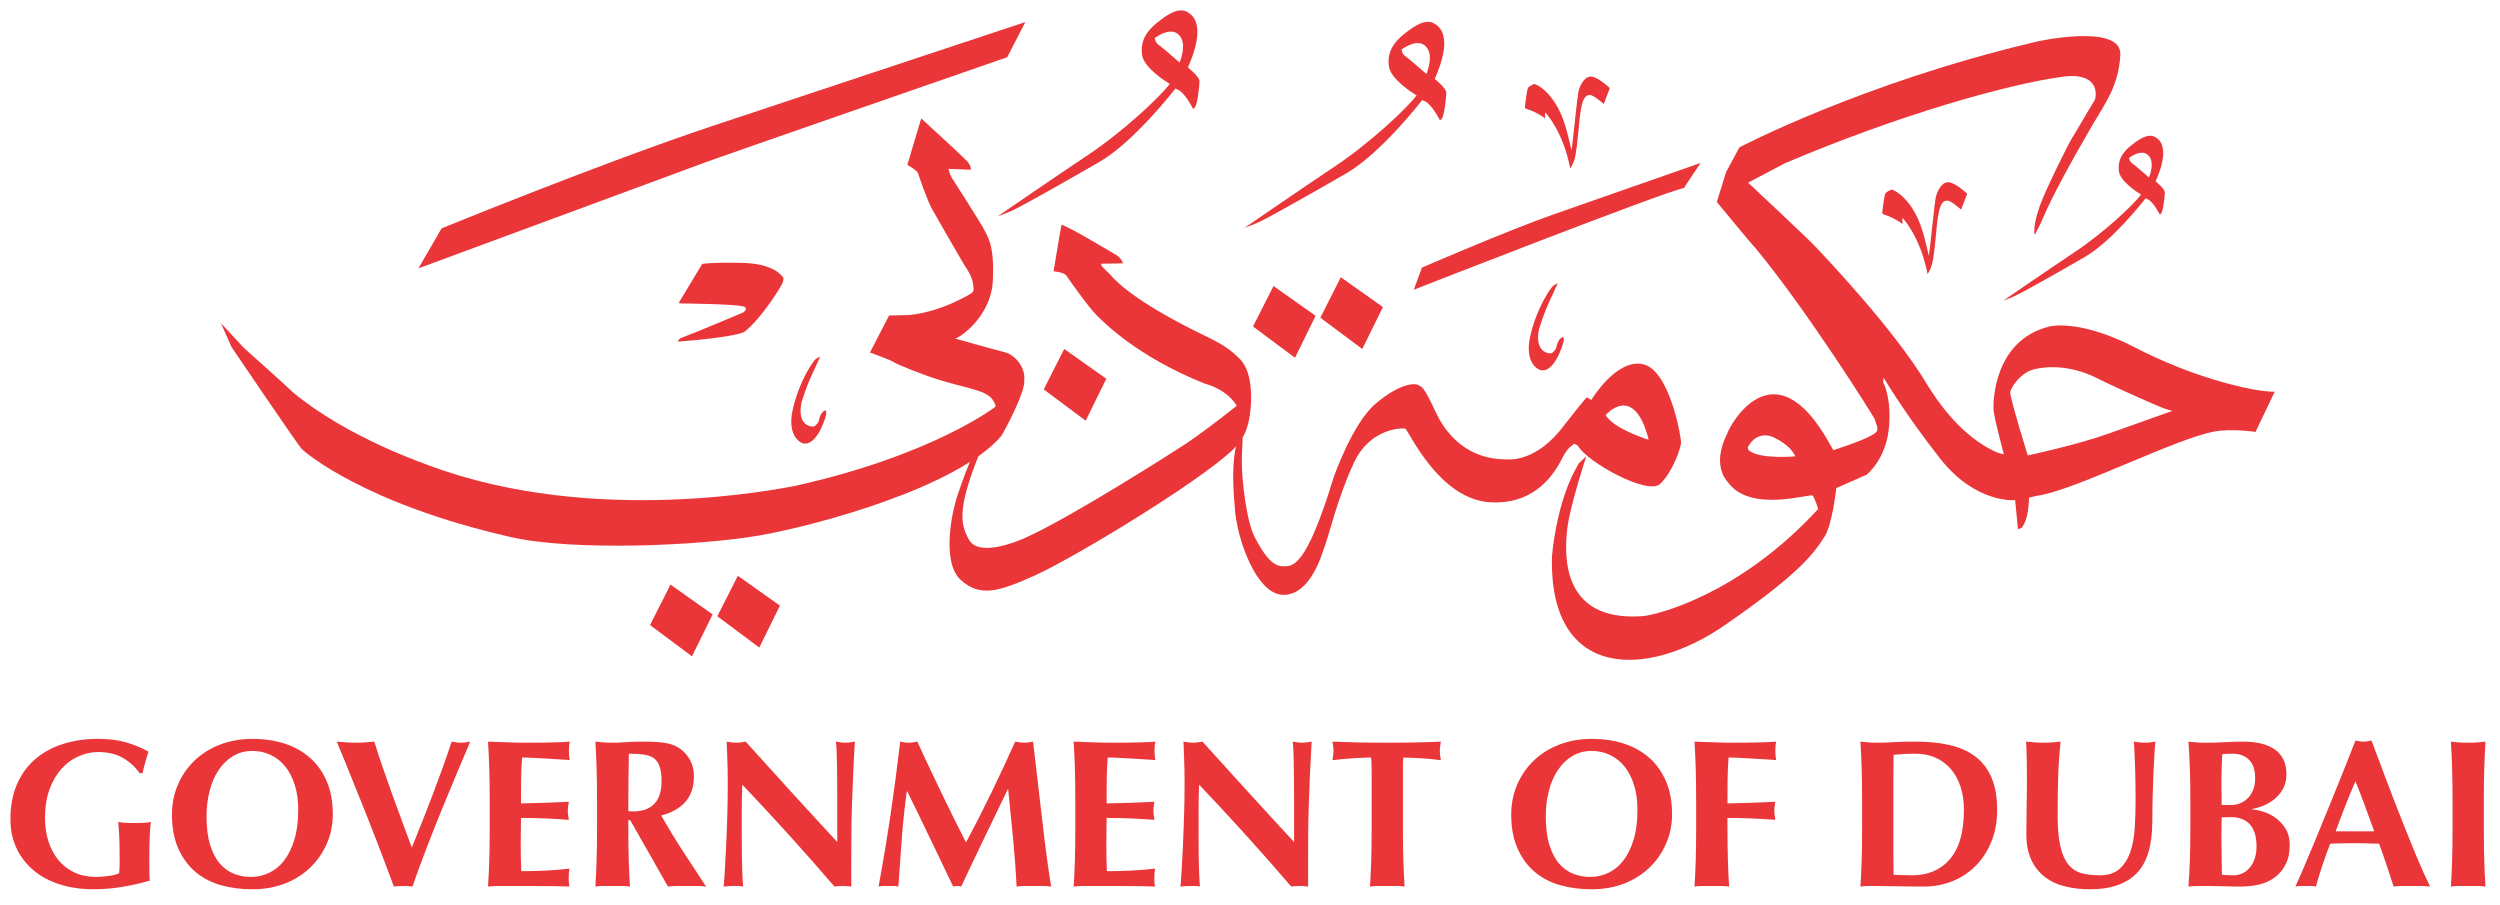
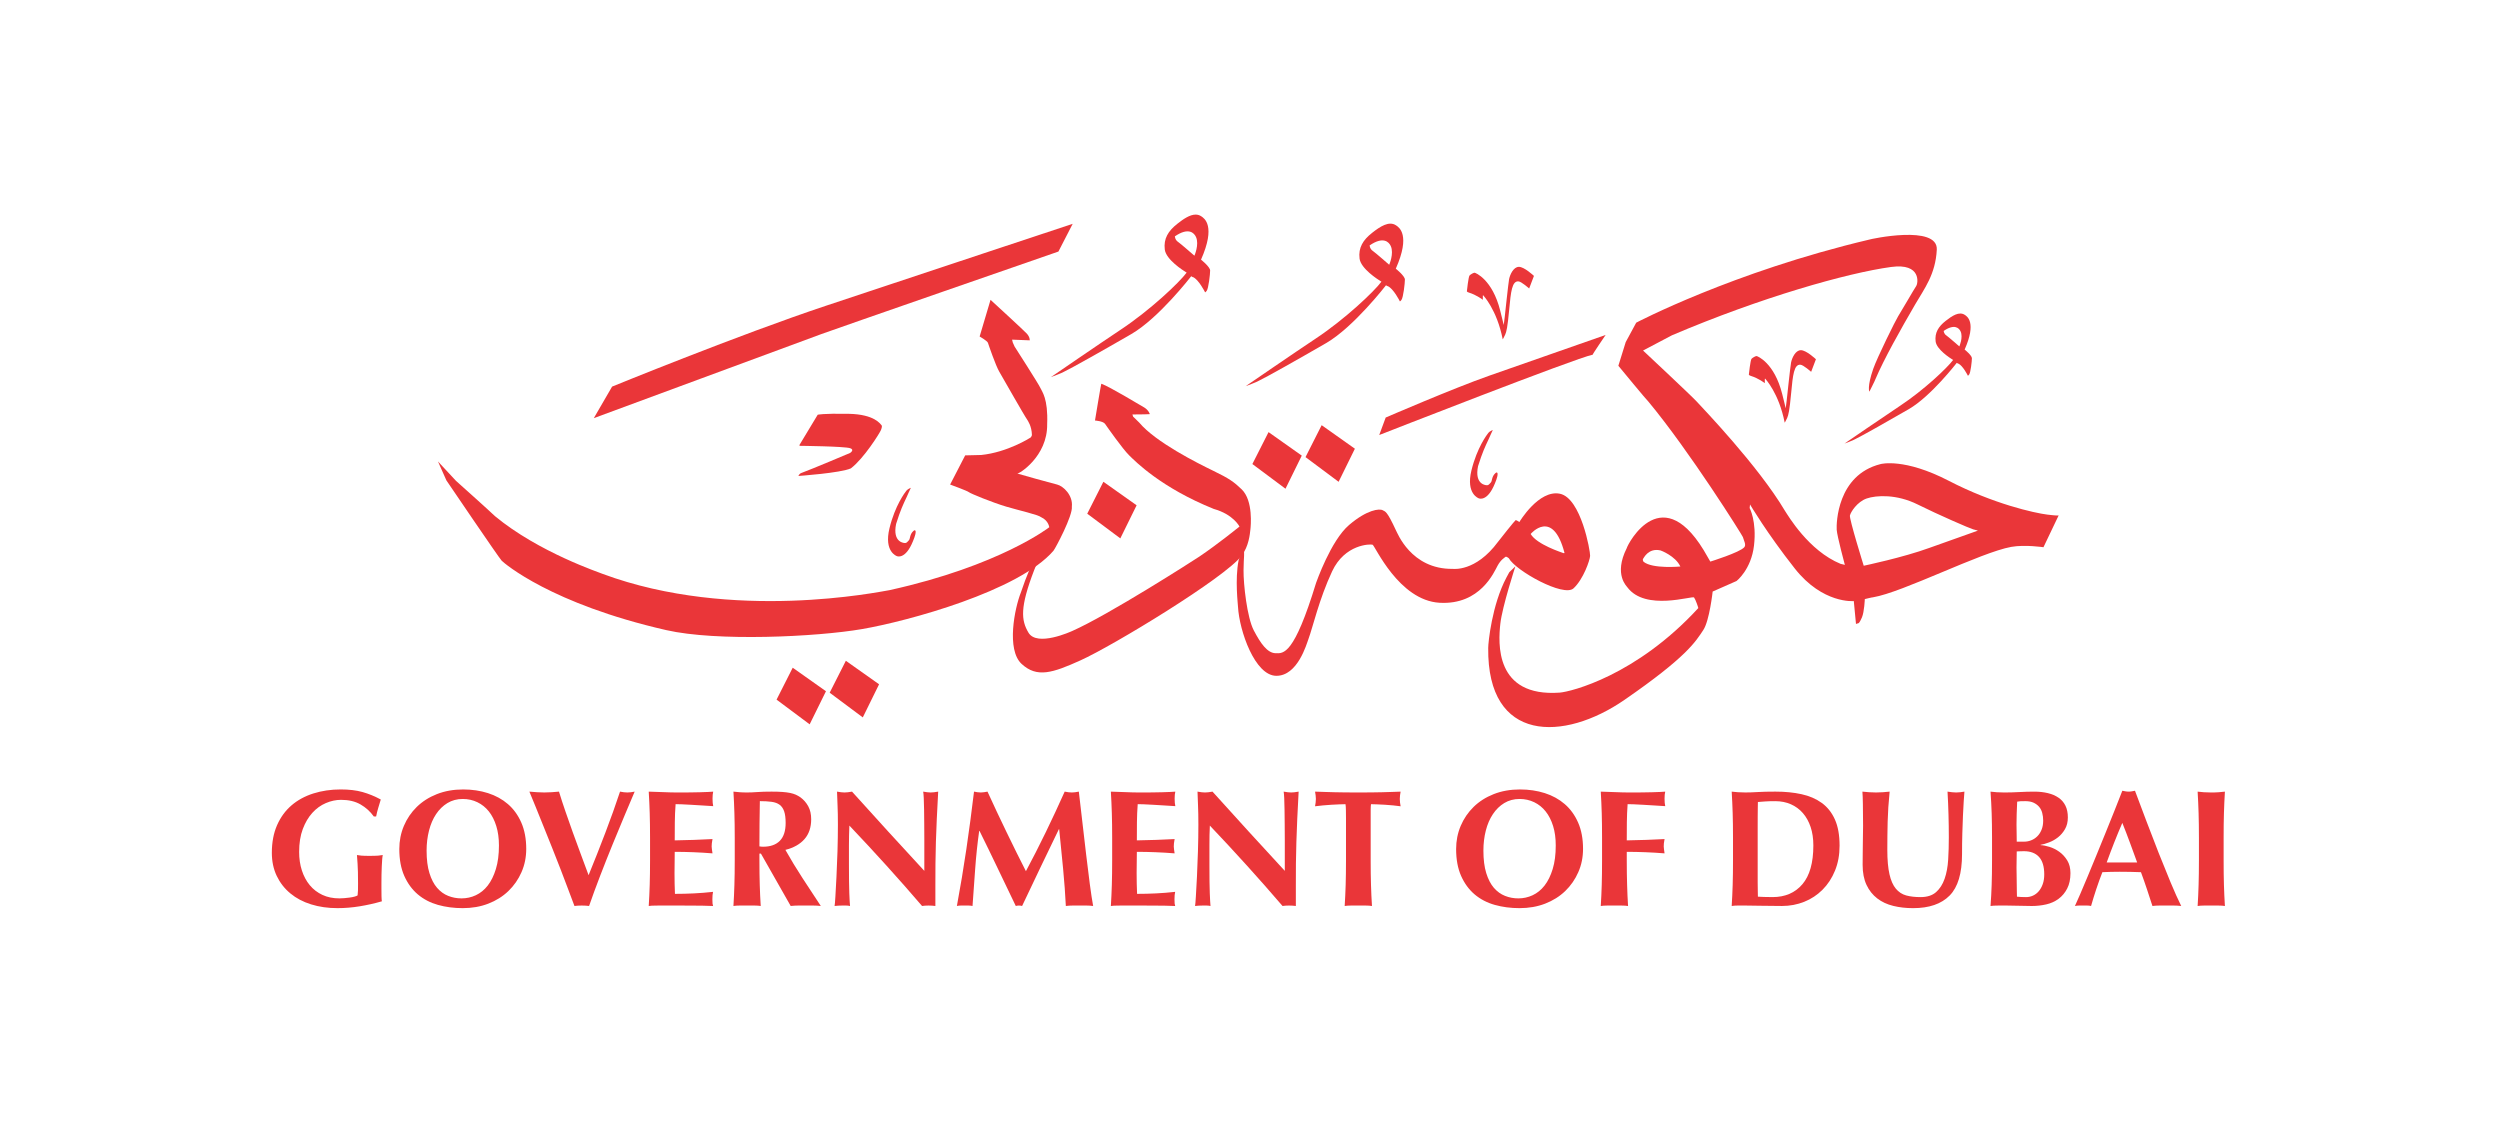
- <svg xmlns="http://www.w3.org/2000/svg" xml:space="preserve" width="3150px" height="1140px" style="shape-rendering:geometricPrecision; text-rendering:geometricPrecision; image-rendering:optimizeQuality; fill-rule:evenodd; clip-rule:evenodd" viewBox="0 0 3150 1140">
+ <svg xmlns="http://www.w3.org/2000/svg" xml:space="preserve" style="shape-rendering:geometricPrecision; text-rendering:geometricPrecision; image-rendering:optimizeQuality; fill-rule:evenodd; clip-rule:evenodd" viewBox="-420.937 -329.577 3991.875 1799.155">
  <defs>
    <style type="text/css">
   
    .fil0 {fill:#EA3639}
   
  </style>
  </defs>
  <g id="Layer_x0020_1">
    <g id="_373762336">
      <path id="_373763848" class="fil0" d="M2074.35 553.214c-1.277,-0.624 -41.172,-13.199 -51.223,-30.155 0,0 35.183,-41.804 54.046,30.155 0.302,0.635 -1.576,0.635 -2.824,0l0.001 0zm-4.506 -94.422c-33.776,-6.917 -64.754,45.2 -64.754,45.2 0,0 -4.905,-3.441 -5.95,-3.027 -1.052,0.42 -24.53,29.778 -28.1,34.599 -36.053,48.783 -72.162,43.011 -72.383,43.213 -66.899,0.841 -88.723,-58.734 -90.387,-61.048 -15,-32.503 -17.267,-30.174 -21.201,-32.499 -5.233,-3.115 -25.143,-1.048 -53.891,23.485 -29.18,24.885 -52.175,91.362 -52.592,92.215 -35.352,115.788 -51.902,112.924 -64.909,112.519 -13.006,-0.42 -23.645,-15.488 -34.554,-36.253 -10.915,-20.765 -16.643,-74.269 -16.436,-96.079 0.21,-21.821 2.096,-30.144 0,-29.937 -2.093,0.214 -6.784,8.32 -7.939,14.17 -5.98,30.506 -0.912,70.763 -0.912,73.918 2.107,38.36 26.94,110.039 61.118,110.256 34.193,0.203 48.333,-50.596 51.407,-58.838 6.965,-18.639 16.85,-63.218 37.747,-107.927 20.311,-43.472 60.82,-43.826 64.596,-42.582 3.776,1.259 41.759,88.941 106.994,92.72 65.234,3.776 87.265,-49.518 92.705,-59.358 5.459,-9.869 10.915,-12.379 12.398,-13.855 1.457,-1.469 5.444,2.314 5.444,2.093 10.899,19.938 87.683,62.727 103.398,48.052 15.742,-14.686 26.003,-44.727 26.446,-51.821 0.439,-7.09 -14.479,-92.3 -48.245,-99.216l0 0.001z" />
      <path id="_373767928" class="fil0" d="M1388.32 335.589l-1.056 -3.356 19.296 -0.21 8.504 -0.325c0,0 -1.694,-6.038 -8.504,-10.361 -3.802,-2.004 -56.224,-33.983 -69.009,-38.186 -0.417,0.21 -10.079,58.734 -10.079,58.734 0.004,0 13.011,0.837 16.159,5.456 3.152,4.613 28.022,39.984 38.401,50.138 10.132,9.925 50.965,51.595 135.078,85.574 31.576,8.796 41.121,28.188 41.121,28.188 0,-0.004 -34.857,28.232 -64.193,47.967 -9.272,6.227 -145.065,93.182 -202.835,118.727 -1.893,0.841 -56.298,25.722 -69.935,2.683 -11.679,-19.71 -13.918,-40.029 9.161,-100.02 0,0.203 6.713,-16.779 6.713,-16.779l4.478 -17.904c0,0 -13.982,15.318 -32.444,70.489 -10.039,25.202 -23.419,91.466 1.129,114.098 24.537,22.674 49.222,14.561 93.993,-5.621 51.939,-23.408 231.093,-132.151 257.435,-167.281 11.379,-15.174 13.074,-34.145 13.904,-41.726 0.524,-4.551 4.898,-45.915 -13.904,-64.068 -12.214,-11.8 -20.079,-17.414 -45.247,-29.583 -25.168,-12.155 -92.086,-45.719 -118.31,-76.978 -0.221,0 -9.855,-9.652 -9.855,-9.656l0 -0.001z" />
      <polygon id="_373768360" class="fil0" points="1315.11,490.683 1340.89,439.683 1393.95,477.246 1367.95,530.089 " />
      <polygon id="_373768600" class="fil0" points="819.043,787.558 844.824,736.589 897.918,774.151 871.886,826.995 " />
      <polygon id="_373768816" class="fil0" points="903.855,776.496 929.668,725.526 982.73,763.058 956.73,815.933 " />
      <polygon id="_373769056" class="fil0" points="1578.79,411.371 1604.61,360.402 1657.67,397.932 1631.67,450.808 " />
      <polygon id="_373769296" class="fil0" points="1663.64,400.307 1689.42,349.339 1742.48,386.902 1716.48,439.746 " />
      <path id="_373769344" class="fil0" d="M1196.2 217.277l-1.096 -4.532 28.155 1.111c0,0 0.69,-4.646 -4.444,-10.545 -3.746,-4.307 -58.107,-54.124 -58.107,-54.124l-17.414 58.527c0,0 12.162,6.92 13.225,10.065 1.044,3.141 12.372,36.496 18.248,46.355 5.869,9.869 38.799,68.386 45.096,77.407 0,0.413 6.644,8.877 6.925,23.703 0,0.413 -1.266,3.149 -2.093,3.776 -0.853,0.631 -37.135,23.703 -78.875,27.904l-25.597 0.617 -24.05 46.584c0,0 27.608,10.062 29.93,12.158 2.303,2.096 37.33,16.436 59.576,23.072 20.223,6.043 50.968,12.793 56,16.997 11.679,5.381 12.796,15.945 12.796,15.945 0,0 -78.882,61.594 -255.07,100.453 -15.945,2.529 -250.039,51.204 -458.131,-25.991 -3.351,-1.68 -101.807,-34.127 -172.009,-92.296 -6.71,-6.713 -62.086,-56.221 -62.086,-56.221l-28.815 -31.041 13.435 30.207c0,0 84.18,124.182 88.379,128.363 4.196,4.208 78.875,68.81 262.622,110.761 80.548,18.448 239.97,10.906 312.966,-1.668 73.006,-12.589 250.039,-60.705 305.419,-125.03 3.363,-4.189 31.044,-56.21 29.365,-70.479 1.956,-17.897 -13.421,-32.717 -23.485,-35.226 -10.072,-2.524 -58.734,-15.945 -63.776,-17.631 1.687,1.683 48.713,-26.83 47.831,-78.868 1.672,-41.118 -8.386,-52.02 -10.906,-57.897 -2.513,-5.88 -41.139,-66.024 -41.139,-66.024l-2.871 -6.43 -0.004 -0.004z" />
      <path id="_373769560" class="fil0" d="M884.73 332.652l-29.048 48.159 0 1.476c0,0 71.999,0.723 81.008,3.846 7.408,2.569 -0.196,7.514 -0.196,7.514 0,0 -59.852,25.394 -77.871,32.011 -3.311,1.111 -4.78,4.768 -4.78,4.768 0,0 67.415,-4.702 83.822,-12.125 20.751,-15.724 46.315,-56.601 48.145,-61.391 1.85,-4.773 1.845,-6.979 0.384,-8.08 -1.48,-1.1 -10.302,-16.919 -52.212,-17.657 -41.903,-0.716 -49.252,1.476 -49.252,1.476l0 0.002z" />
      <path id="_373769752" class="fil0" d="M1291.89 27.808c0,0 -254.62,84.357 -393.65,130.704 -139.038,46.343 -341.812,129.223 -341.812,129.223l-29.213 50.381c0,0 347.347,-128.257 363.469,-134.298 16.119,-6.053 378.416,-131.733 378.416,-131.733l22.792 -44.276 -0.001 -0.001z" />
      <path id="_373769944" class="fil0" d="M1486.23 78.715c0,0 -22.526,-19.688 -25.833,-21.824 -5.341,-3.458 -5.341,-9.105 -5.341,-9.105 21.835,-14.915 30.794,-5.452 33.724,1.1 5.393,12.061 -2.55,29.834 -2.55,29.83zm10.571 6.296c24.013,-54.213 5.145,-66.053 0.351,-69.242 -2.816,-1.867 -5.81,-2.68 -8.921,-2.691 -9.327,-0.037 -19.684,7.142 -29.295,14.705 -14.413,11.349 -22.186,23.641 -19.997,41.109 2.004,16.056 29.269,33.363 33.606,36.024 0.391,0.24 0.587,0.358 0.587,0.358l0.728 0.417c-11.653,15.808 -58.398,60.115 -105.69,91.395 -30.037,19.879 -111.161,75.558 -111.161,75.558 0,0 18.366,-6.791 20.909,-8.611 11.287,-5.263 63.547,-34.698 107.558,-60.174 44.022,-25.472 95.662,-92.392 95.662,-92.392 0,0 2.555,1.808 2.916,1.454 9.091,3.99 18.92,23.652 18.92,23.652 0,-0.004 0,2.182 2.92,-1.827 2.901,-4.005 5.456,-26.559 5.456,-32.376 0,-5.82 -14.546,-17.359 -14.546,-17.359l-0.002 0.001z" />
      <path id="_373770136" class="fil0" d="M1797.26 93.183c0,0 -22.54,-19.706 -25.833,-21.84 -5.367,-3.462 -5.367,-9.105 -5.367,-9.105 21.835,-14.911 30.794,-5.448 33.739,1.108 5.389,12.051 -2.539,29.837 -2.539,29.837zm10.545 6.286c24.009,-54.209 5.157,-66.057 0.351,-69.235 -11.246,-7.478 -25.39,1.923 -38.202,12.002 -14.428,11.353 -22.186,23.652 -20.001,41.109 2.018,16.063 29.258,33.366 33.621,36.027 0.377,0.243 0.587,0.358 0.587,0.358l0.716 0.432c-11.656,15.794 -58.398,60.096 -105.69,91.381 -30.04,19.876 -111.145,75.55 -111.145,75.55 0,0 18.344,-6.784 20.883,-8.607 11.29,-5.259 63.543,-34.702 107.565,-60.177 44.026,-25.463 95.666,-92.385 95.666,-92.385 0,-0.004 2.539,1.812 2.916,1.447 9.087,4.009 18.92,23.648 18.92,23.648 0,0 0,2.185 2.89,-1.82 2.93,-3.993 5.456,-26.556 5.456,-32.373 0,-5.817 -14.531,-17.359 -14.531,-17.359l-0.002 0z" />
      <path id="_373770328" class="fil0" d="M2707.64 223.558c0,0 -18.022,-15.757 -20.666,-17.461 -4.296,-2.779 -4.296,-7.286 -4.296,-7.286 17.473,-11.933 24.648,-4.363 26.992,0.875 4.311,9.666 -2.034,23.877 -2.03,23.872zm8.45 5.039c19.219,-43.372 4.115,-52.851 0.273,-55.39 -8.999,-5.987 -20.326,1.539 -30.561,9.6 -11.535,9.079 -17.76,18.924 -16.015,32.883 1.602,12.863 23.422,26.697 26.9,28.833 0.302,0.184 0.469,0.281 0.469,0.281l0.587 0.335c-9.334,12.638 -46.72,48.097 -84.544,73.114 -24.061,15.908 -88.944,60.439 -88.944,60.439 0,0 14.686,-5.43 16.732,-6.88 9.013,-4.222 50.836,-27.77 86.043,-48.141 35.223,-20.37 76.525,-73.911 76.525,-73.911 0,0 2.03,1.443 2.343,1.159 7.264,3.204 15.141,18.927 15.141,18.927 0.004,0 0,1.735 2.317,-1.469 2.317,-3.2 4.351,-21.249 4.351,-25.903 0,-4.646 -11.615,-13.878 -11.615,-13.878l-0.001 0z" />
      <path id="_373770520" class="fil0" d="M1946.79 142.402l-0.015 6.755c0,0 -9.57,-7.629 -22.397,-11.611 -0.285,0.155 -3.086,-1.322 -3.086,-1.912 0,-0.591 2.503,-23.434 4.271,-25.357 1.772,-1.919 6.474,-4.418 7.958,-4.418 1.473,0 28.543,10.745 41.003,60.584 0.144,0 5.626,22.917 5.626,22.917l1.643 -13.206c0,0 5.843,-54.97 6.925,-60.141 1.473,-7.046 6.861,-19.359 15.546,-19.507 8.7,-0.151 24.117,14.472 24.117,14.472l-7.629 20.098c0,0 -12.294,-11.05 -17.152,-11.379 -10.18,-0.683 -12.08,16.218 -14.738,45.108 -2.657,28.897 -4.429,35.381 -6.341,39.8 -1.9,4.426 -3.986,7.674 -3.986,7.674 -9.242,-47.44 -31.289,-70.456 -31.289,-70.456l-0.454 0.583 -0.001 -0.001z" />
      <path id="_373770712" class="fil0" d="M2397.04 275.496l0 6.743c0,0 -9.57,-7.637 -22.397,-11.618 -0.299,0.151 -3.111,-1.325 -3.111,-1.909 0,-0.594 2.499,-23.448 4.282,-25.357 1.772,-1.912 6.485,-4.429 7.943,-4.429 1.499,0 28.557,10.755 41.017,60.594 0.17,0 5.626,22.91 5.626,22.91l1.628 -13.202c0,0 5.857,-54.98 6.954,-60.137 1.473,-7.046 6.835,-19.359 15.531,-19.514 8.7,-0.144 24.128,14.472 24.128,14.472l-7.629 20.098c0,0 -12.306,-11.043 -17.148,-11.375 -10.194,-0.683 -12.096,16.221 -14.753,45.111 -2.657,28.889 -4.426,35.381 -6.341,39.8 -1.9,4.422 -3.997,7.667 -3.997,7.667 -9.22,-47.428 -31.289,-70.449 -31.289,-70.449l-0.443 0.598z" />
      <path id="_373770904" class="fil0" d="M1962.73 356.995c0,0 -5.016,1.9 -7.165,4.646 -2.133,2.72 -17.993,23.334 -26.966,59.835 -9.282,37.903 11.811,44.686 11.811,44.686 0,0 13.475,6.319 25.678,-23.903 0,-0.196 4.492,-9.928 4.271,-15.188 0,0 -0.181,-4.101 -3.477,-1.17 -6.131,5.4 -5.027,12.298 -7.227,14.797 -4.085,4.684 -4.285,4.101 -5.636,4.488 -1.369,0.387 -21.119,-0.247 -14.871,-30.45 7.161,-22.759 10.951,-30.335 17.267,-43.83 0,-0.394 6.315,-13.911 6.315,-13.911z" />
      <path id="_373771096" class="fil0" d="M1033.51 449.277c0,0 -5.023,1.9 -7.161,4.636 -2.145,2.727 -18.015,23.334 -26.969,59.837 -9.298,37.906 11.804,44.672 11.804,44.672 0,0 13.483,6.319 25.682,-23.881 0.004,-0.196 4.485,-9.944 4.285,-15.196 0.004,0 -0.203,-4.101 -3.503,-1.174 -6.128,5.404 -5.013,12.294 -7.215,14.8 -4.082,4.681 -4.285,4.094 -5.643,4.481 -1.362,0.394 -21.109,-0.247 -14.878,-30.439 7.172,-22.762 10.965,-30.347 17.281,-43.834 0,-0.387 6.319,-13.904 6.319,-13.904l0 0.002z" />
      <path id="_373771288" class="fil0" d="M2142.86 205.245c0,0 -128.766,44.989 -186.175,65.164 -57.435,20.171 -165.011,66.717 -165.011,66.717l-10.338 27.93c0,0 315.494,-123.606 340.844,-128.268 -0.506,-0.521 20.676,-31.539 20.68,-31.543z" />
      <path id="_373771480" class="fil0" d="M2659.61 545.339c-41.678,15.226 -104.635,28.439 -104.635,28.439 0,0 -23.242,-74.561 -22.047,-80.167 1.211,-5.621 11.641,-22.042 26.848,-27.261 15.236,-5.2 47.812,-7.153 81.382,9.63 32.292,16.129 83.881,38.5 88.567,39.674 4.924,1.24 7.618,2.004 7.618,2.004 0,0 -69.961,24.843 -77.735,27.683l0.002 -0.001zm-456.159 22.098c-0.521,-0.432 -1.9,-3.573 -0.742,-4.824 1.159,-1.251 8.401,-17.624 27.697,-13.32 0.325,0 23.763,8.629 31.782,25.692 0,0 -44.465,4.196 -58.737,-7.548zm644.819 -75.299c-20.636,-2.543 -86.342,-17.148 -157.437,-53.969 -71.092,-36.817 -108.226,-26.974 -109.193,-26.663 -69.19,17.473 -70.453,94.592 -69.829,104.753 0.639,10.154 13.022,56.184 13.022,56.184 0,0 -5.898,-1.661 -6.748,-1.661 -51.168,-20.972 -83.907,-77.181 -88.93,-84.73 -42.801,-72.169 -132.579,-165.292 -140.965,-174.534 -8.396,-9.22 -85.585,-81.389 -85.585,-81.389l46.159 -24.331c141.798,-60.413 279.961,-99.563 349.869,-109.075 49.259,-6.696 42.801,26.848 40.276,30.207 -2.499,3.347 -25.718,43.626 -29.078,48.661 -3.347,5.034 -33.307,65.397 -39.725,83.914 -10.05,29.085 -6.145,36.352 -6.145,36.352 0,0 9.518,-18.743 9.518,-19.57 13.985,-33.012 40.833,-80.565 63.761,-119.993 14.469,-24.885 32.435,-47.824 34.4,-87.254 2.008,-40.449 -106.561,-16.791 -108.241,-15.945 -217.604,51.459 -371.719,132.568 -371.719,132.568l-16.768 31.037 -11.733 37.766c0,0 46.978,57.051 47.812,57.051 66.016,79.44 150.377,214.049 151.041,216.485 1.668,6.145 5.584,12.302 2.225,16.211 -7.109,8.316 -54.242,22.939 -54.242,22.939l-4.193 -7.26c-71.328,-129.223 -127.552,-20.975 -129.235,-14.272 -21.533,42.792 0.875,61.613 0.875,62.44 28.8,38.832 104.099,13.07 106.613,16.428 2.529,3.37 6.758,16.034 6.758,16.886 -99.061,107.868 -203.242,133.579 -221.342,134.989 -104.111,7.437 -98.109,-79.791 -94.75,-110.141 3.074,-27.52 24.025,-91.45 24.025,-91.45l-9.689 9.282c0,0 -1.277,2.68 -4.625,8.544 -23.202,43.716 -29.088,104.011 -29.088,112.404 -1.702,152.13 120.834,149.665 217.448,83.021 99.404,-68.563 113.622,-92.901 126.031,-111.68 9.843,-14.918 14.908,-61.365 14.908,-61.365l38.101 -16.824c0,0 23.485,-18.093 27.94,-56.815 4.44,-38.718 -6.979,-59.672 -6.979,-59.672l0.613 -5.709c0,0 26.679,45.38 71.431,102.195 44.753,56.826 94.259,52.047 94.259,52.047l3.488 36.503 4.115 -1.259c0,0 1.587,-0.328 5.404,-9.206 3.802,-8.898 4.57,-29.218 4.57,-29.218 0.004,-0.004 12.553,-3.119 12.867,-2.812 47.55,-7.821 172.135,-71.774 220.951,-80.541 21.821,-3.917 51.455,0.546 51.455,0.546l24.246 -50.821c-0.716,0.288 -4.049,0.454 -17.942,-1.256l0.004 0zm18.085 0.945l-0.144 0.311c0.365,-0.144 0.144,-0.311 0.144,-0.311z" />
      <path id="_373771672" class="fil0" d="M154.655 954.87c-8.474,-4.879 -18.828,-7.307 -31.041,-7.307 -8.135,0 -16.247,1.742 -24.279,5.2 -8.068,3.444 -15.259,8.633 -21.529,15.561 -6.293,6.895 -11.365,15.516 -15.276,25.903 -3.879,10.349 -5.817,22.544 -5.817,36.533 0,10.63 1.436,20.499 4.367,29.538 2.934,9.043 7.106,16.86 12.579,23.511 5.499,6.647 12.24,11.811 20.167,15.539 7.954,3.724 17.074,5.57 27.306,5.57 2.333,0 4.935,-0.115 7.858,-0.38 2.93,-0.255 5.739,-0.561 8.474,-0.931 2.772,-0.344 5.278,-0.853 7.573,-1.476 2.293,-0.598 3.979,-1.27 5.034,-1.993 0.311,-2.126 0.495,-4.783 0.591,-8.002 0.081,-3.163 0.107,-6.725 0.107,-10.641 0,-14.357 -0.252,-24.973 -0.749,-31.801 -0.488,-6.843 -0.813,-11.509 -0.978,-14 1.787,0.354 4.134,0.672 7.05,0.952 2.901,0.24 7.116,0.38 12.615,0.38 6.363,0 11.132,-0.137 14.222,-0.38 3.13,-0.281 5.57,-0.598 7.312,-0.952 -0.354,1.436 -0.653,3.739 -0.926,6.928 -0.269,3.178 -0.48,6.869 -0.65,11.024 -0.2,4.17 -0.318,8.596 -0.429,13.302 -0.073,4.702 -0.111,9.169 -0.111,13.413l0 8.777c0,4.422 0.037,8.556 0.107,12.357 0.089,3.816 0.266,6.536 0.572,8.101 -11.66,3.392 -23.482,6.024 -35.414,7.972 -11.948,1.945 -23.766,2.923 -35.426,2.923 -15.222,0 -29.258,-1.997 -42.077,-5.991 -12.837,-3.979 -23.891,-9.803 -33.185,-17.532 -9.298,-7.681 -16.539,-17.001 -21.758,-27.9 -5.207,-10.922 -7.814,-23.179 -7.814,-36.824 0,-16.85 2.772,-31.587 8.353,-44.262 5.584,-12.678 13.277,-23.219 23.098,-31.624 9.81,-8.419 21.459,-14.75 34.938,-19.012 13.446,-4.245 27.992,-6.381 43.557,-6.381 13.435,0 25.095,1.388 34.916,4.156 9.826,2.772 19.525,6.739 29.081,11.918 -1.398,4.587 -2.779,9.102 -4.085,13.538 -1.343,4.429 -2.437,8.94 -3.333,13.557l-3.728 0c-5.643,-7.946 -12.759,-14.395 -21.27,-19.266l-0.001 0.002z" />
      <path id="_373771864" class="fil0" d="M371.505 989.401c-2.835,-9.143 -6.762,-16.886 -11.811,-23.268 -5.072,-6.385 -11.151,-11.28 -18.347,-14.764 -7.179,-3.458 -14.967,-5.19 -23.5,-5.19 -9.009,0 -17.115,2.199 -24.305,6.51 -7.146,4.348 -13.225,10.26 -18.178,17.727 -4.957,7.422 -8.714,16.137 -11.257,26.18 -2.569,10.021 -3.875,20.702 -3.875,32.03 0,14.18 1.483,26.158 4.537,35.909 3.001,9.767 7.064,17.598 12.195,23.526 5.134,5.924 11.073,10.235 17.779,12.878 6.736,2.672 13.819,3.983 21.267,3.983 7.962,0 15.584,-1.654 22.821,-5.034 7.253,-3.385 13.597,-8.497 19,-15.413 5.393,-6.932 9.722,-15.69 12.996,-26.335 3.296,-10.63 4.928,-23.19 4.928,-37.74 0,-11.545 -1.424,-21.858 -4.248,-31zm-147.546 -0.214c4.857,-11.523 11.726,-21.618 20.57,-30.292 8.895,-8.685 19.577,-15.513 32.145,-20.47 12.593,-4.946 26.571,-7.452 41.988,-7.452 14.17,0 27.357,1.971 39.563,5.85 12.221,3.917 22.835,9.725 31.886,17.562 9.028,7.78 16.162,17.661 21.393,29.623 5.207,11.966 7.821,25.929 7.821,41.874 0,13.277 -2.499,25.685 -7.559,37.194 -5.053,11.519 -12.051,21.592 -20.994,30.188 -8.957,8.582 -19.606,15.269 -32.019,20.063 -12.383,4.806 -26.021,7.172 -40.906,7.172 -13.982,0 -27.12,-1.716 -39.438,-5.164 -12.302,-3.458 -23.013,-9.065 -32.145,-16.746 -9.124,-7.733 -16.325,-17.562 -21.637,-29.512 -5.315,-11.978 -7.965,-26.269 -7.965,-42.926 0,-13.114 2.421,-25.434 7.297,-36.965l-0.001 0z" />
      <path id="_373772056" class="fil0" d="M545.705 999.964c8.678,-22.788 16.492,-44.594 23.401,-65.525 4.433,0.915 8.304,1.362 11.667,1.362 3.37,0 7.26,-0.446 11.7,-1.362 -4.44,10.427 -9.763,23.016 -15.948,37.729 -6.197,14.724 -12.648,30.314 -19.389,46.779 -6.713,16.506 -13.38,33.255 -19.912,50.256 -6.555,16.985 -12.387,32.972 -17.536,47.845 -3.536,-0.469 -7.427,-0.698 -11.697,-0.698 -4.23,0 -8.153,0.229 -11.674,0.698 -2.668,-7.094 -5.906,-15.69 -9.689,-25.785 -3.828,-10.095 -7.891,-20.828 -12.214,-32.159 -4.37,-11.353 -8.928,-22.95 -13.69,-34.843 -4.78,-11.863 -9.383,-23.33 -13.822,-34.407 -4.426,-11.076 -8.589,-21.411 -12.487,-30.964 -3.883,-9.574 -7.25,-17.75 -10.076,-24.452 4.071,0.347 8.087,0.686 12.087,0.956 3.983,0.276 7.894,0.406 11.811,0.406 3.883,0 7.788,-0.125 11.693,-0.406 3.898,-0.269 7.773,-0.609 11.686,-0.956 3.012,9.907 6.415,20.374 10.216,31.374 3.828,10.974 7.75,22.175 11.811,33.595 4.078,11.443 8.297,22.91 12.615,34.419 4.348,11.545 8.544,22.877 12.627,34.042 9.198,-22.497 18.17,-45.129 26.818,-67.903l0 -0.001z" />
      <path id="_373772248" class="fil0" d="M616.499 968.902c-0.344,-11.446 -0.863,-22.939 -1.569,-34.436 7.998,0.167 15.905,0.446 23.714,0.816 7.832,0.38 15.731,0.546 23.703,0.546 13.088,0 24.748,-0.125 34.928,-0.406 10.173,-0.269 17.034,-0.609 20.591,-0.956 -0.698,2.838 -1.048,6.552 -1.048,11.191 0.004,2.824 0.07,5.049 0.262,6.625 0.158,1.628 0.42,3.37 0.787,5.352 -5.148,-0.369 -10.762,-0.712 -16.886,-1.056 -6.076,-0.369 -12.032,-0.709 -17.802,-1.082 -5.732,-0.328 -10.922,-0.609 -15.513,-0.797 -4.613,-0.167 -7.894,-0.255 -9.829,-0.255 -0.742,9.725 -1.17,19.366 -1.259,28.915 -0.081,9.563 -0.144,19.186 -0.144,28.93 11.519,-0.191 21.925,-0.436 31.214,-0.79 9.298,-0.344 18.986,-0.775 29.099,-1.299 -0.546,3.015 -0.882,5.315 -1.085,6.906 -0.177,1.591 -0.266,3.244 -0.266,5.034 0,1.424 0.144,2.875 0.406,4.4 0.285,1.487 0.572,3.639 0.945,6.485 -20.197,-1.602 -40.294,-2.428 -60.314,-2.428 0,5.673 -0.048,11.294 -0.158,16.975 -0.122,5.659 -0.174,11.32 -0.174,16.989 0,11.493 0.229,22.533 0.686,33.137 10.095,0 20.174,-0.255 30.262,-0.749 10.117,-0.483 20.308,-1.299 30.565,-2.465 -0.344,1.945 -0.624,3.724 -0.797,5.315 -0.188,1.587 -0.255,3.802 -0.255,6.637 0,2.849 0.066,5.049 0.255,6.663 0.174,1.576 0.454,2.927 0.797,3.979 -4.761,-0.229 -10.675,-0.406 -17.676,-0.531 -6.968,-0.115 -16.587,-0.167 -28.8,-0.167 -10.803,0 -19.57,0 -26.276,0 -6.536,0 -11.781,0 -15.757,0 -3.972,0 -6.994,0.052 -9.002,0.167 -2.041,0.125 -3.746,0.302 -5.174,0.531 0.705,-10.984 1.226,-22.201 1.569,-33.618 0.351,-11.431 0.535,-24.494 0.535,-39.228l0 -36.152c0,-14.724 -0.184,-27.77 -0.535,-39.176l0.001 0.001z" />
      <path id="_373772440" class="fil0" d="M831.136 965.839c-1.62,-4.577 -4.03,-8.087 -7.297,-10.463 -3.281,-2.402 -7.54,-3.943 -12.767,-4.655 -5.219,-0.723 -11.457,-1.082 -18.71,-1.082 -0.472,24.072 -0.693,48.166 -0.693,72.25 1.059,0.167 2.086,0.295 3.052,0.41 0.96,0.089 1.9,0.125 2.783,0.125 11.641,0 20.574,-3.141 26.748,-9.409 6.168,-6.296 9.291,-15.82 9.291,-28.56 0,-7.795 -0.823,-14 -2.407,-18.616zm-39.467 67.544l0 10.889c0,14.698 0.177,27.756 0.528,39.164 0.354,11.457 0.846,22.644 1.558,33.618 -3.038,-0.469 -6.289,-0.698 -9.829,-0.698 -3.562,0 -7.54,0 -11.966,0 -4.433,0 -8.419,0 -11.966,0 -3.54,0 -6.795,0.229 -9.814,0.698 0.686,-10.984 1.207,-22.201 1.535,-33.618 0.358,-11.431 0.546,-24.494 0.546,-39.228l0 -36.152c0,-14.724 -0.188,-27.77 -0.546,-39.176 -0.328,-11.446 -0.849,-22.939 -1.535,-34.436 3.019,0.347 6.274,0.686 9.829,0.956 3.533,0.276 7.544,0.406 11.969,0.406 4.776,0 10.235,-0.214 16.358,-0.676 6.112,-0.469 13.682,-0.686 22.726,-0.686 6.736,0 12.504,0.167 17.267,0.524 4.802,0.354 8.903,0.901 12.372,1.587 3.455,0.728 6.485,1.654 9.043,2.798 2.555,1.17 5.001,2.517 7.304,4.108 5.322,3.917 9.537,8.747 12.634,14.509 3.126,5.758 4.646,12.627 4.646,20.584 0,12.933 -3.528,23.49 -10.611,31.624 -7.109,8.165 -17.293,13.952 -30.587,17.281 8.474,15.092 17.602,30.073 27.343,45.078 9.763,14.967 19.488,29.819 29.213,44.517 -4.059,-0.469 -8.042,-0.698 -11.959,-0.698 -3.883,0 -7.858,0 -11.926,0 -4.082,0 -8.12,0 -12.087,0 -4.005,0 -8.009,0.229 -12.11,0.698l-47.543 -83.671 -2.392 0 -0.001 0z" />
      <path id="_373772632" class="fil0" d="M916.417 956.496c-0.361,-8.327 -0.639,-15.676 -0.816,-22.05 4.946,0.915 8.947,1.362 11.94,1.362 3.052,0 7.02,-0.446 11.985,-1.362 19.334,21.426 38.445,42.523 57.328,63.248 18.872,20.739 38.257,41.822 58.126,63.288l0 -23.157 0 -25.774c0,-8.674 -0.052,-17.244 -0.137,-25.659 -0.073,-8.408 -0.151,-16.162 -0.247,-23.231 -0.085,-7.097 -0.273,-13.202 -0.524,-18.363 -0.262,-5.138 -0.55,-8.596 -0.919,-10.354 4.98,0.915 8.954,1.362 11.992,1.362 2.993,0 7.005,-0.446 11.966,-1.362 -0.956,16.111 -1.697,30.698 -2.237,43.704 -0.58,13.022 -1.037,25.331 -1.421,36.824 -0.361,11.519 -0.617,22.903 -0.686,34.167 -0.133,11.254 -0.144,23.271 -0.144,36.024l0 31.89c-3.54,-0.469 -7.186,-0.698 -10.885,-0.698 -3.917,0 -7.356,0.229 -10.371,0.698 -36.481,-42.534 -75.155,-85.335 -116.066,-128.389 -0.21,5.138 -0.394,10.276 -0.491,15.387 -0.148,5.174 -0.191,10.401 -0.191,15.728l0 30.811c0,10.63 0.044,19.658 0.141,27.11 0.078,7.463 0.229,13.756 0.429,18.884 0.203,5.148 0.373,9.345 0.583,12.612 0.191,3.292 0.394,5.891 0.58,7.858 -2.13,-0.469 -4.248,-0.698 -6.363,-0.698 -2.137,0 -4.17,0 -6.119,0 -4.075,0 -8.139,0.229 -12.198,0.698 0.344,-1.424 0.794,-6.47 1.31,-15.166 0.539,-8.674 1.111,-19.252 1.728,-31.739 0.639,-12.516 1.159,-26.058 1.628,-40.704 0.413,-14.613 0.653,-28.638 0.653,-42.087 0.004,-12.261 -0.196,-22.507 -0.568,-30.863l-0.002 0.002z" />
      <path id="_373772824" class="fil0" d="M1136.2 1057.53c-1.433,19.809 -2.861,39.685 -4.252,59.52 -2.137,-0.469 -4.248,-0.698 -6.374,-0.698 -2.126,0 -4.163,0 -6.119,0 -2.093,0 -4.215,0 -6.227,0 -2.053,0 -4.127,0.229 -6.241,0.698 5.64,-30.491 10.682,-60.79 15.144,-90.901 4.426,-30.151 8.49,-60.693 12.195,-91.709 1.938,0.347 3.757,0.686 5.448,0.956 1.68,0.276 3.517,0.406 5.437,0.406 1.62,0 3.3,-0.125 5.06,-0.406 1.782,-0.269 3.625,-0.609 5.581,-0.956 4.773,10.607 9.774,21.426 15.011,32.414 5.233,10.984 10.434,21.946 15.672,32.821 5.223,10.932 10.453,21.63 15.668,32.041 5.226,10.479 10.232,20.396 14.996,29.767 10.626,-19.835 21.211,-40.611 31.753,-62.333 10.526,-21.718 20.584,-43.284 30.148,-64.71 4.44,0.915 8.235,1.362 11.405,1.362 3.019,0 6.758,-0.446 11.184,-1.362 1.775,15.247 3.651,31.638 5.709,49.16 2.015,17.562 4.012,34.691 5.983,51.437 1.93,16.756 3.868,32.385 5.82,46.919 1.942,14.546 3.713,26.247 5.326,35.093 -3.54,-0.469 -7.135,-0.698 -10.748,-0.698 -3.639,0 -7.227,0 -10.774,0 -3.547,0 -7.179,0 -10.903,0 -3.71,0 -7.441,0.229 -11.158,0.698 -0.886,-18.244 -2.336,-38.017 -4.355,-59.291 -2.041,-21.249 -4.127,-42.357 -6.26,-63.259l-0.531 -0.004c-10.102,20.905 -20.001,41.493 -29.731,61.672 -9.77,20.207 -19.396,40.501 -28.959,60.882 -0.896,-0.229 -1.749,-0.406 -2.529,-0.531 -0.79,-0.115 -1.643,-0.167 -2.52,-0.167 -0.889,0 -1.735,0.052 -2.517,0.167 -0.801,0.125 -1.657,0.302 -2.529,0.531 -9.574,-19.835 -19.068,-39.711 -28.553,-59.52 -9.494,-19.887 -19.266,-39.991 -29.35,-60.347l-0.531 -0.004c-2.854,20.359 -4.942,40.463 -6.378,60.351z" />
      <path id="_373773016" class="fil0" d="M1354.39 968.902c-0.351,-11.446 -0.87,-22.939 -1.551,-34.436 7.969,0.167 15.886,0.446 23.674,0.816 7.851,0.38 15.742,0.546 23.721,0.546 13.1,0 24.741,-0.125 34.909,-0.406 10.198,-0.269 17.07,-0.609 20.614,-0.956 -0.716,2.838 -1.082,6.552 -1.082,11.191 0,2.824 0.104,5.049 0.273,6.625 0.196,1.628 0.443,3.37 0.808,5.352 -5.145,-0.369 -10.771,-0.712 -16.89,-1.056 -6.079,-0.369 -12.032,-0.709 -17.772,-1.082 -5.784,-0.328 -10.941,-0.609 -15.546,-0.797 -4.625,-0.167 -7.891,-0.255 -9.847,-0.255 -0.738,9.725 -1.129,19.366 -1.237,28.915 -0.089,9.563 -0.129,19.186 -0.129,28.93 11.497,-0.191 21.887,-0.436 31.2,-0.79 9.298,-0.344 19.035,-0.775 29.099,-1.299 -0.531,3.015 -0.886,5.315 -1.067,6.906 -0.196,1.591 -0.262,3.244 -0.262,5.034 0.004,1.424 0.118,2.875 0.38,4.4 0.285,1.487 0.583,3.639 0.948,6.485 -20.207,-1.602 -40.298,-2.428 -60.299,-2.428 0,5.673 -0.04,11.294 -0.181,16.975 -0.104,5.659 -0.17,11.32 -0.17,16.989 0,11.493 0.233,22.533 0.702,33.137 10.079,0 20.157,-0.255 30.262,-0.749 10.091,-0.483 20.275,-1.299 30.561,-2.465 -0.354,1.945 -0.627,3.724 -0.823,5.315 -0.181,1.587 -0.259,3.802 -0.259,6.637 0,2.849 0.078,5.049 0.259,6.663 0.196,1.576 0.469,2.927 0.823,3.979 -4.78,-0.229 -10.666,-0.406 -17.673,-0.531 -6.976,-0.115 -16.613,-0.167 -28.815,-0.167 -10.807,0 -19.544,0 -26.261,0 -6.522,0 -11.785,0 -15.757,0 -4.009,0 -6.991,0.052 -9.009,0.167 -2.044,0.125 -3.761,0.302 -5.157,0.531 0.679,-10.984 1.2,-22.201 1.551,-33.618 0.339,-11.431 0.521,-24.494 0.521,-39.228l0 -36.152c0,-14.724 -0.181,-27.77 -0.521,-39.176l0.001 0.001z" />
      <path id="_373773208" class="fil0" d="M1492.01 956.496c-0.377,-8.327 -0.65,-15.676 -0.82,-22.05 4.961,0.915 8.957,1.362 11.966,1.362 3.034,0 6.991,-0.446 11.966,-1.362 19.311,21.426 38.438,42.523 57.332,63.248 18.865,20.739 38.228,41.822 58.11,63.288l0 -23.157 0 -25.774c0,-8.674 -0.052,-17.244 -0.155,-25.659 -0.078,-8.408 -0.17,-16.162 -0.262,-23.231 -0.078,-7.097 -0.221,-13.202 -0.495,-18.363 -0.273,-5.138 -0.561,-8.596 -0.896,-10.354 4.961,0.915 8.957,1.362 11.992,1.362 2.982,0 6.939,-0.446 11.915,-1.362 -0.912,16.111 -1.668,30.698 -2.215,43.704 -0.587,13.022 -1.041,25.331 -1.395,36.824 -0.403,11.519 -0.624,22.903 -0.728,34.167 -0.118,11.254 -0.118,23.271 -0.118,36.024l0 31.89c-3.566,-0.469 -7.186,-0.698 -10.899,-0.698 -3.905,0 -7.342,0.229 -10.364,0.698 -36.455,-42.534 -75.17,-85.335 -116.054,-128.389 -0.221,5.138 -0.391,10.276 -0.546,15.387 -0.078,5.174 -0.129,10.401 -0.129,15.728l0 30.811c0,10.63 0.026,19.658 0.129,27.11 0.092,7.463 0.236,13.756 0.443,18.884 0.17,5.148 0.391,9.345 0.572,12.612 0.196,3.292 0.391,5.891 0.561,7.858 -2.122,-0.469 -4.208,-0.698 -6.367,-0.698 -2.096,0 -4.156,0 -6.093,0 -4.064,0 -8.139,0.229 -12.202,0.698 0.339,-1.424 0.797,-6.47 1.303,-15.166 0.535,-8.674 1.133,-19.252 1.757,-31.739 0.587,-12.516 1.133,-26.058 1.576,-40.704 0.443,-14.613 0.679,-28.638 0.679,-42.087 0,-12.261 -0.196,-22.507 -0.561,-30.863l-0.001 0.002z" />
      <path id="_373773400" class="fil0" d="M1728.14 963.808c-0.081,-4.259 -0.288,-7.337 -0.653,-9.308 -2.654,0 -5.935,0.104 -9.843,0.292 -3.905,0.151 -8.057,0.369 -12.461,0.609 -4.452,0.243 -8.957,0.627 -13.567,1.033 -4.58,0.432 -8.855,0.901 -12.745,1.421 0.361,-1.945 0.66,-3.891 0.922,-5.872 0.273,-1.971 0.403,-3.891 0.403,-5.824 0.004,-1.945 -0.129,-3.917 -0.403,-5.861 -0.259,-1.945 -0.561,-3.894 -0.922,-5.839 6.027,0.167 11.472,0.384 16.365,0.535 4.843,0.214 9.803,0.332 14.845,0.432 5.039,0.089 10.534,0.181 16.483,0.269 5.95,0.099 13.084,0.125 21.393,0.125 8.346,0 15.509,-0.026 21.459,-0.125 5.924,-0.092 11.394,-0.177 16.365,-0.269 4.961,-0.104 9.793,-0.214 14.479,-0.432 4.676,-0.151 9.751,-0.369 15.247,-0.535 -0.339,1.945 -0.664,3.894 -0.938,5.839 -0.247,1.945 -0.377,3.917 -0.377,5.861 0,1.93 0.129,3.853 0.377,5.824 0.273,1.982 0.598,3.927 0.938,5.872 -3.543,-0.521 -7.5,-0.989 -11.966,-1.421 -4.426,-0.41 -8.789,-0.79 -13.11,-1.033 -4.389,-0.24 -8.467,-0.458 -12.372,-0.609 -3.905,-0.191 -7.175,-0.292 -9.843,-0.292 -0.155,0.889 -0.311,2.137 -0.377,3.724 -0.104,1.591 -0.155,3.474 -0.155,5.584l0 14.074 0 66.404c0,14.698 0.167,27.756 0.521,39.164 0.325,11.457 0.856,22.644 1.561,33.618 -3.008,-0.469 -6.263,-0.698 -9.817,-0.698 -3.528,0 -7.526,0 -11.992,0 -4.4,0 -8.386,0 -11.929,0 -3.54,0 -6.821,0.229 -9.843,0.698 0.693,-10.974 1.214,-22.161 1.576,-33.618 0.328,-11.408 0.521,-24.468 0.521,-39.164l0.004 -66.404c0,-5.16 -0.056,-9.829 -0.144,-14.074l-0.002 0z" />
      <path id="_373773592" class="fil0" d="M2058.98 989.401c-2.849,-9.143 -6.769,-16.886 -11.848,-23.268 -5.013,-6.385 -11.132,-11.28 -18.281,-14.764 -7.186,-3.458 -15.037,-5.19 -23.526,-5.19 -9.009,0 -17.122,2.199 -24.312,6.51 -7.146,4.348 -13.214,10.26 -18.163,17.727 -4.987,7.422 -8.751,16.137 -11.302,26.18 -2.55,10.021 -3.853,20.702 -3.853,32.03 0,14.18 1.495,26.158 4.528,35.909 3.022,9.767 7.083,17.598 12.188,23.526 5.186,5.924 11.08,10.235 17.838,12.878 6.696,2.672 13.779,3.983 21.211,3.983 7.995,0 15.587,-1.654 22.851,-5.034 7.227,-3.385 13.593,-8.497 18.986,-15.413 5.404,-6.932 9.741,-15.69 12.996,-26.335 3.307,-10.63 4.905,-23.19 4.905,-37.74 0,-11.545 -1.377,-21.858 -4.219,-31zm-147.565 -0.214c4.909,-11.523 11.733,-21.618 20.6,-30.292 8.855,-8.685 19.584,-15.513 32.148,-20.47 12.568,-4.946 26.538,-7.452 41.966,-7.452 14.154,0 27.372,1.971 39.571,5.85 12.228,3.917 22.851,9.725 31.89,17.562 8.999,7.78 16.145,17.661 21.393,29.623 5.223,11.966 7.799,25.929 7.799,41.874 0,13.277 -2.487,25.685 -7.566,37.194 -5.049,11.519 -12.018,21.592 -20.95,30.188 -8.957,8.582 -19.636,15.269 -32.004,20.063 -12.435,4.806 -26.069,7.172 -40.936,7.172 -13.985,0 -27.125,-1.716 -39.43,-5.164 -12.342,-3.458 -23.058,-9.065 -32.174,-16.746 -9.113,-7.733 -16.299,-17.562 -21.625,-29.512 -5.315,-11.978 -7.969,-26.269 -7.969,-42.926 0,-13.114 2.421,-25.434 7.29,-36.965l-0.001 0z" />
      <path id="_373773784" class="fil0" d="M2136.64 968.902c-0.339,-11.446 -0.86,-22.939 -1.551,-34.436 7.983,0.167 15.912,0.446 23.711,0.816 7.814,0.38 15.69,0.546 23.685,0.546 13.114,0 24.741,-0.125 34.909,-0.406 10.209,-0.269 17.081,-0.609 20.626,-0.956 -0.728,2.838 -1.082,6.552 -1.082,11.191 0,2.824 0.092,5.049 0.262,6.625 0.181,1.628 0.454,3.37 0.82,5.352 -5.157,-0.369 -10.781,-0.712 -16.876,-1.056 -6.119,-0.369 -12.058,-0.709 -17.812,-1.082 -5.744,-0.328 -10.925,-0.609 -15.535,-0.797 -4.596,-0.167 -7.891,-0.255 -9.843,-0.255 -0.676,9.725 -1.119,19.366 -1.211,28.915 -0.078,9.563 -0.144,19.186 -0.144,28.93 11.564,-0.191 21.968,-0.436 31.266,-0.79 9.282,-0.344 18.972,-0.775 29.074,-1.299 -0.521,3.015 -0.86,5.315 -1.082,6.906 -0.155,1.591 -0.221,3.244 -0.221,5.034 0.004,1.424 0.107,2.875 0.406,4.4 0.233,1.487 0.546,3.639 0.896,6.485 -20.193,-1.602 -40.312,-2.428 -60.34,-2.428l0.004 13.557c0,14.738 0.191,27.822 0.546,39.253 0.325,11.457 0.846,22.684 1.509,33.669 -3.008,-0.469 -6.253,-0.698 -9.817,-0.698 -3.569,0 -7.54,0 -11.981,0 -4.4,0 -8.412,0 -11.915,0 -3.592,0 -6.835,0.229 -9.855,0.698 0.69,-10.984 1.211,-22.201 1.551,-33.618 0.339,-11.431 0.495,-24.494 0.495,-39.228l0 -36.152c0,-14.724 -0.158,-27.77 -0.495,-39.176l0.001 0.004z" />
      <path id="_373773976" class="fil0" d="M2385.64 1063.87l0 15.945c0,5.164 0.063,9.855 0.191,14.114 0.118,4.248 0.158,7.005 0.158,8.252 2.683,0.167 5.857,0.306 9.607,0.446 3.698,0.177 8.308,0.229 13.829,0.229 20.027,0 35.857,-6.802 47.565,-20.473 11.689,-13.657 17.539,-34.307 17.539,-61.963 0,-10.984 -1.436,-20.813 -4.351,-29.487 -2.942,-8.711 -7.057,-16.1 -12.368,-22.215 -5.337,-6.116 -11.719,-10.818 -19.167,-14.088 -7.463,-3.292 -15.794,-4.946 -24.999,-4.946 -6.381,0 -11.552,0.141 -15.55,0.42 -3.983,0.266 -8.006,0.572 -12.106,0.915 0,1.233 -0.04,4.005 -0.158,8.252 -0.129,4.259 -0.155,9.065 -0.155,14.38l-0.037 15.945 0 13.328 0 47.34 0 13.605 0.001 0.001zm-39.925 -94.998c-0.361,-11.446 -0.87,-22.939 -1.561,-34.436 3.022,0.347 6.3,0.686 9.843,0.956 3.569,0.276 7.552,0.406 11.992,0.406 5.82,0 12.342,-0.214 19.636,-0.676 7.253,-0.469 16.756,-0.686 28.439,-0.686 15.259,0 29.114,1.362 41.611,4.123 12.464,2.732 23.257,7.375 32.281,13.934 9.061,6.562 16.052,15.399 21.001,26.464 4.976,11.087 7.448,25.036 7.448,41.859 0,14.698 -2.447,27.999 -7.33,39.876 -4.857,11.874 -11.486,22.009 -19.924,30.429 -8.422,8.441 -18.137,14.837 -29.218,19.252 -11.08,4.436 -22.932,6.673 -35.506,6.673 -13.28,0 -24.637,-0.115 -34.038,-0.354 -9.376,-0.229 -17.524,-0.344 -24.4,-0.344 -4.44,0 -8.426,0 -11.992,0 -3.54,0 -6.824,0.229 -9.843,0.698 0.69,-10.984 1.195,-22.201 1.561,-33.618 0.354,-11.431 0.521,-24.494 0.521,-39.228l0.004 -36.152c0,-14.724 -0.174,-27.77 -0.524,-39.176l0.001 0z" />
      <path id="_373774168" class="fil0" d="M2602.11 1116.9c-9.803,-2.381 -18.333,-6.348 -25.585,-11.94 -7.238,-5.57 -12.97,-12.742 -17.081,-21.515 -4.153,-8.789 -6.227,-19.459 -6.227,-32.044 0.004,-7.057 0.066,-13.442 0.158,-19.009 0.129,-5.558 0.181,-10.774 0.181,-15.554 0,-4.78 0.052,-9.383 0.184,-13.796 0.104,-4.426 0.191,-9.039 0.191,-13.845 0.004,-14.347 -0.104,-25.929 -0.311,-34.802 -0.129,-8.881 -0.406,-15.513 -0.768,-19.942 3.54,0.347 7.198,0.686 10.896,0.956 3.698,0.276 7.333,0.406 10.859,0.406 3.557,0 7.165,-0.125 10.873,-0.406 3.713,-0.269 7.356,-0.609 10.873,-0.956 -1.772,17.178 -2.802,33.178 -3.178,47.953 -0.351,14.786 -0.535,29.793 -0.535,45.037 0.004,16.126 1.174,29.095 3.465,39.051 2.251,9.918 5.688,17.55 10.168,22.965 4.507,5.404 9.999,8.992 16.561,10.781 6.526,1.757 14.13,2.635 22.776,2.635 10.571,0 18.865,-2.635 24.869,-7.962 6.017,-5.326 10.56,-12.424 13.631,-21.249 3.1,-8.862 4.987,-19.019 5.692,-30.439 0.716,-11.408 1.041,-23.323 1.041,-35.732 0,-12.206 -0.17,-24.39 -0.521,-36.507 -0.325,-12.132 -0.846,-24.324 -1.551,-36.533 2.513,0.347 4.909,0.686 7.241,0.956 2.303,0.276 4.466,0.406 6.418,0.406 2.293,0 4.502,-0.125 6.677,-0.406 2.112,-0.269 4.337,-0.609 6.654,-0.956 -0.403,3.894 -0.794,9.131 -1.144,15.668 -0.417,6.548 -0.808,14.151 -1.2,22.736 -0.387,8.582 -0.728,18.093 -1.015,28.457 -0.285,10.375 -0.454,21.274 -0.454,32.821 0,30.834 -6.604,52.932 -19.857,66.296 -13.228,13.402 -32.684,20.079 -58.31,20.079 -11.328,0 -21.873,-1.181 -31.68,-3.609l0.005 -0.001z" />
      <path id="_373774360" class="fil0" d="M2834.89 1038.75c-5.558,-6.116 -13.635,-9.183 -24.194,-9.183 -2.51,0 -4.62,0.078 -6.378,0.155 -1.746,0.141 -3.425,0.203 -5.027,0.203 0,3.724 -0.04,7.552 -0.17,11.571 -0.104,3.967 -0.196,8.696 -0.196,14.192 0,4.256 0.092,8.607 0.196,13.032 0.133,4.422 0.17,8.737 0.17,13.032 0,4.259 0.066,8.139 0.155,11.686 0.133,3.536 0.184,6.459 0.184,8.773 2.461,0.203 4.75,0.38 6.861,0.495 2.148,0.129 4.688,0.181 7.655,0.181 3.894,0 7.566,-0.79 11.121,-2.392 3.503,-1.602 6.588,-3.967 9.232,-7.057 2.617,-3.115 4.765,-6.906 6.326,-11.328 1.591,-4.452 2.385,-9.615 2.385,-15.491 0,-12.435 -2.746,-21.718 -8.32,-27.87l0 0.001zm5.115 -70.128c-0.948,-3.764 -2.602,-7.068 -4.894,-9.803 -2.317,-2.735 -5.249,-4.935 -8.803,-6.637 -3.528,-1.654 -7.958,-2.52 -13.294,-2.52 -3.905,0 -6.599,0.052 -8.113,0.141 -1.509,0.115 -3.163,0.321 -4.92,0.66 -0.351,6.552 -0.598,13.199 -0.794,19.891 -0.17,6.699 -0.262,12.383 -0.262,16.959 0,4.768 0.092,9.32 0.196,13.645 0.133,4.359 0.17,8.799 0.17,13.376l11.955 0c3.71,0 7.367,-0.676 10.988,-2.112 3.647,-1.41 6.887,-3.495 9.659,-6.22 2.88,-2.732 5.183,-6.241 6.943,-10.489 1.772,-4.219 2.668,-9.18 2.668,-14.826 0,-4.233 -0.495,-8.252 -1.499,-12.066l0.001 0.001zm-80.754 0.281c-0.403,-11.446 -0.978,-22.939 -1.824,-34.436 3.022,0.347 6.289,0.686 9.859,0.956 3.54,0.276 7.552,0.406 11.978,0.406 7.644,0 15.587,-0.214 23.973,-0.676 8.334,-0.469 16.303,-0.686 23.933,-0.686 7.958,0 15.247,0.79 21.81,2.381 6.578,1.602 12.24,3.993 17.044,7.307 4.78,3.255 8.448,7.504 11.04,12.73 2.565,5.216 3.842,11.483 3.842,18.731 0,7.26 -1.525,13.491 -4.558,18.717 -3.019,5.226 -6.732,9.563 -11.092,13.006 -4.363,3.448 -9.076,6.157 -14.18,8.087 -5.079,1.971 -9.648,3.296 -13.779,3.993l0.004 0.472c4.059,0.177 8.851,1.103 14.332,2.783 5.47,1.706 10.704,4.325 15.639,7.858 4.964,3.536 9.169,8.139 12.605,13.697 3.465,5.607 5.183,12.409 5.183,20.381 0.004,9.589 -1.716,17.776 -5.183,24.489 -3.436,6.739 -8.021,12.247 -13.789,16.532 -5.739,4.248 -12.327,7.208 -19.75,8.898 -7.434,1.694 -15.107,2.543 -23.113,2.543 -7.083,0 -13.661,-0.115 -19.74,-0.354 -6.109,-0.229 -12.527,-0.344 -19.245,-0.344 -4.78,0 -9.7,0 -14.727,0 -5.027,0 -9.065,0.229 -12.084,0.698 0.849,-10.984 1.421,-22.201 1.824,-33.618 0.406,-11.431 0.587,-24.494 0.587,-39.228l0 -36.152c0,-14.724 -0.184,-27.77 -0.587,-39.176l0 0.004z" />
      <path id="_373774552" class="fil0" d="M2967.89 984.371c-4.596,10.619 -8.957,21.083 -13.006,31.447 -4.085,10.349 -8.057,20.916 -11.952,31.702l48.632 0c-3.931,-10.785 -7.788,-21.352 -11.589,-31.702 -3.787,-10.364 -7.851,-20.828 -12.084,-31.447l-0.001 0zm94.028 132.674c-4.219,-0.469 -8.271,-0.698 -12.084,-0.698 -3.802,0 -7.552,0 -11.264,0 -3.72,0 -7.526,0 -11.328,0 -3.787,0 -7.563,0.229 -11.287,0.698 -2.838,-8.721 -5.732,-17.621 -8.74,-26.7 -3.019,-9.065 -6.197,-18.159 -9.581,-27.261 -5.676,-0.243 -11.29,-0.394 -16.978,-0.509 -5.65,-0.118 -11.342,-0.167 -16.978,-0.167 -4.625,0 -9.209,0.052 -13.871,0.167 -4.544,0.111 -9.19,0.266 -13.774,0.509 -3.54,9.102 -6.821,18.196 -9.829,27.261 -2.982,9.076 -5.769,17.979 -8.231,26.7 -2.122,-0.469 -4.219,-0.698 -6.263,-0.698 -2.015,0 -4.115,0 -6.237,0 -2.107,0 -4.245,0 -6.352,0 -2.122,0 -4.44,0.229 -6.913,0.698 2.096,-4.603 4.946,-10.984 8.5,-19.149 3.517,-8.15 7.411,-17.381 11.693,-27.657 4.245,-10.286 8.789,-21.286 13.671,-33.111 4.857,-11.774 9.73,-23.678 14.583,-35.732 4.898,-12.066 9.678,-23.969 14.365,-35.654 4.688,-11.697 8.983,-22.596 12.874,-32.702 1.801,0.365 3.451,0.698 5.068,0.964 1.587,0.306 3.241,0.432 5.039,0.432 1.787,0 3.462,-0.125 5.027,-0.432 1.613,-0.266 3.318,-0.598 5.063,-0.964 5.666,15.078 11.745,31.214 18.189,48.382 6.459,17.192 12.97,34.09 19.521,50.673 6.574,16.569 12.94,32.296 19.137,47.199 6.187,14.878 11.863,27.48 16.982,37.75l-0.001 0.001z" />
      <path id="_373774744" class="fil0" d="M3089.67 968.902c-0.325,-11.446 -0.846,-22.939 -1.535,-34.436 2.967,0.347 6.286,0.686 9.829,0.956 3.528,0.276 7.514,0.406 11.94,0.406 4.44,0 8.412,-0.125 11.955,-0.406 3.54,-0.269 6.81,-0.609 9.829,-0.956 -0.69,11.497 -1.211,22.991 -1.561,34.436 -0.339,11.405 -0.483,24.452 -0.483,39.176l0 36.149c0,14.738 0.144,27.8 0.483,39.231 0.351,11.416 0.87,22.634 1.561,33.618 -3.019,-0.469 -6.289,-0.698 -9.829,-0.698 -3.543,0 -7.514,0 -11.955,0 -4.426,0 -8.412,0 -11.94,0 -3.54,0 -6.861,0.229 -9.829,0.698 0.69,-10.984 1.211,-22.201 1.535,-33.618 0.339,-11.431 0.531,-24.494 0.531,-39.228l0.004 -36.152c0,-14.724 -0.196,-27.77 -0.535,-39.176z" />
    </g>
  </g>
</svg>
